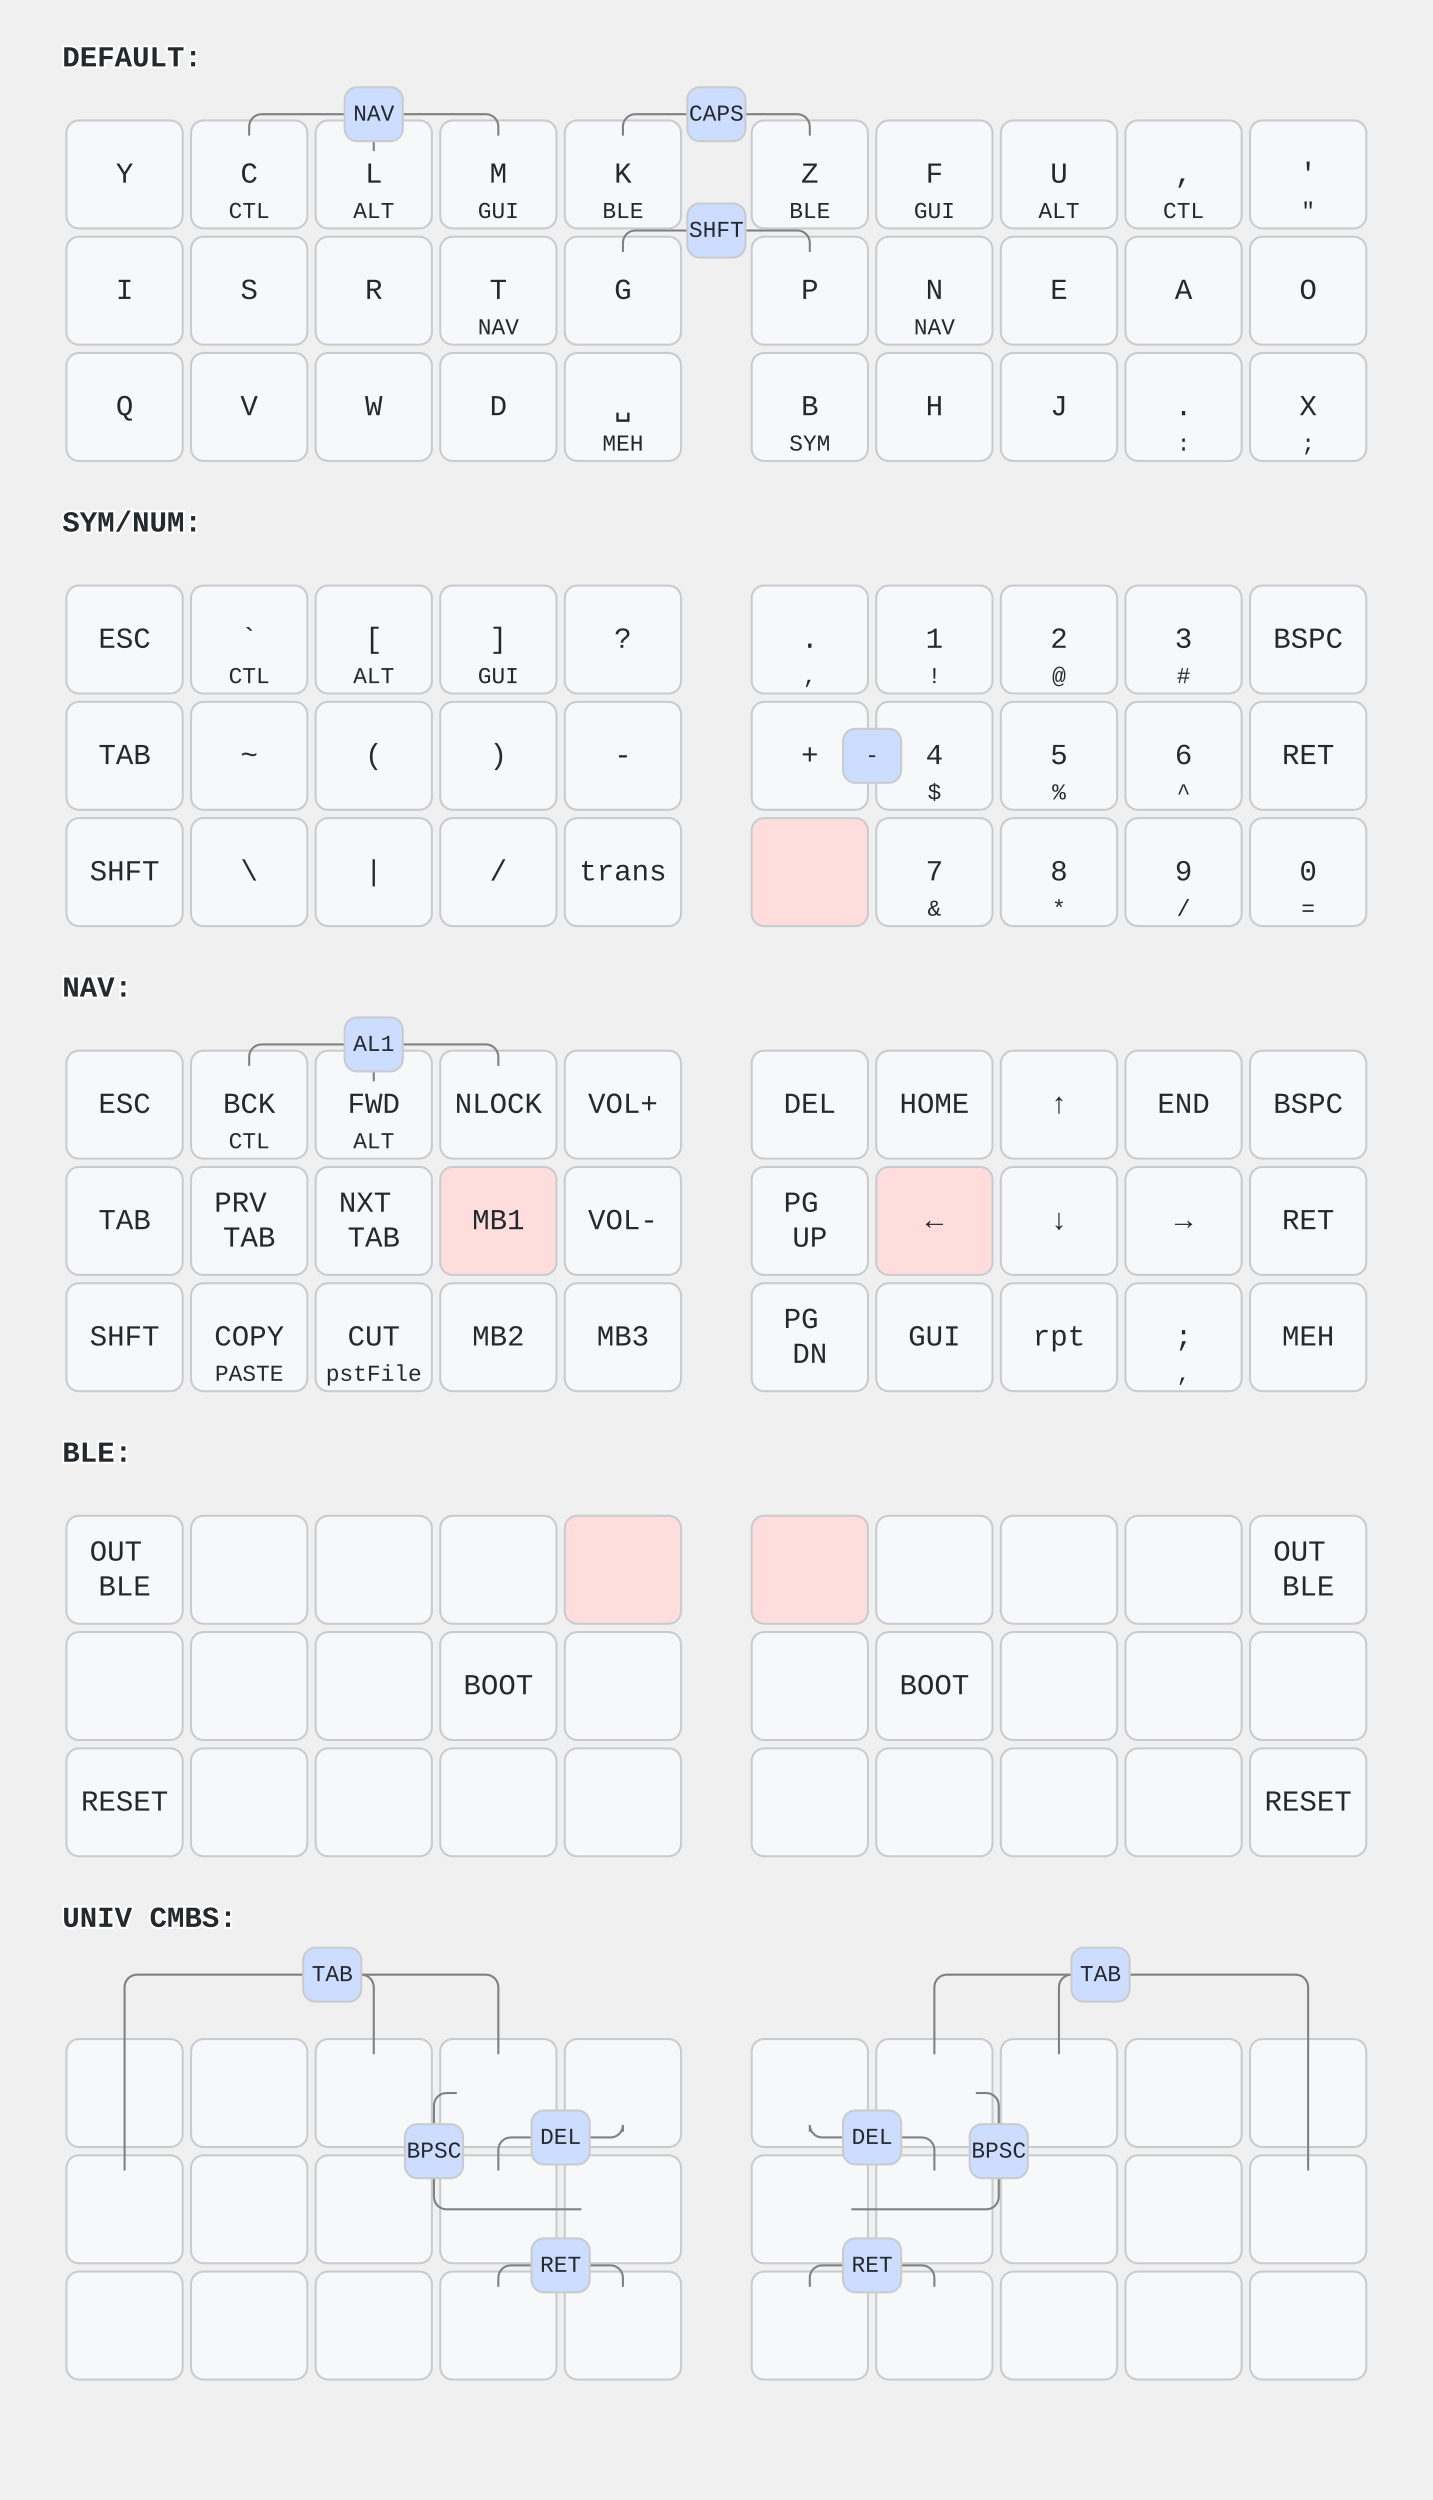
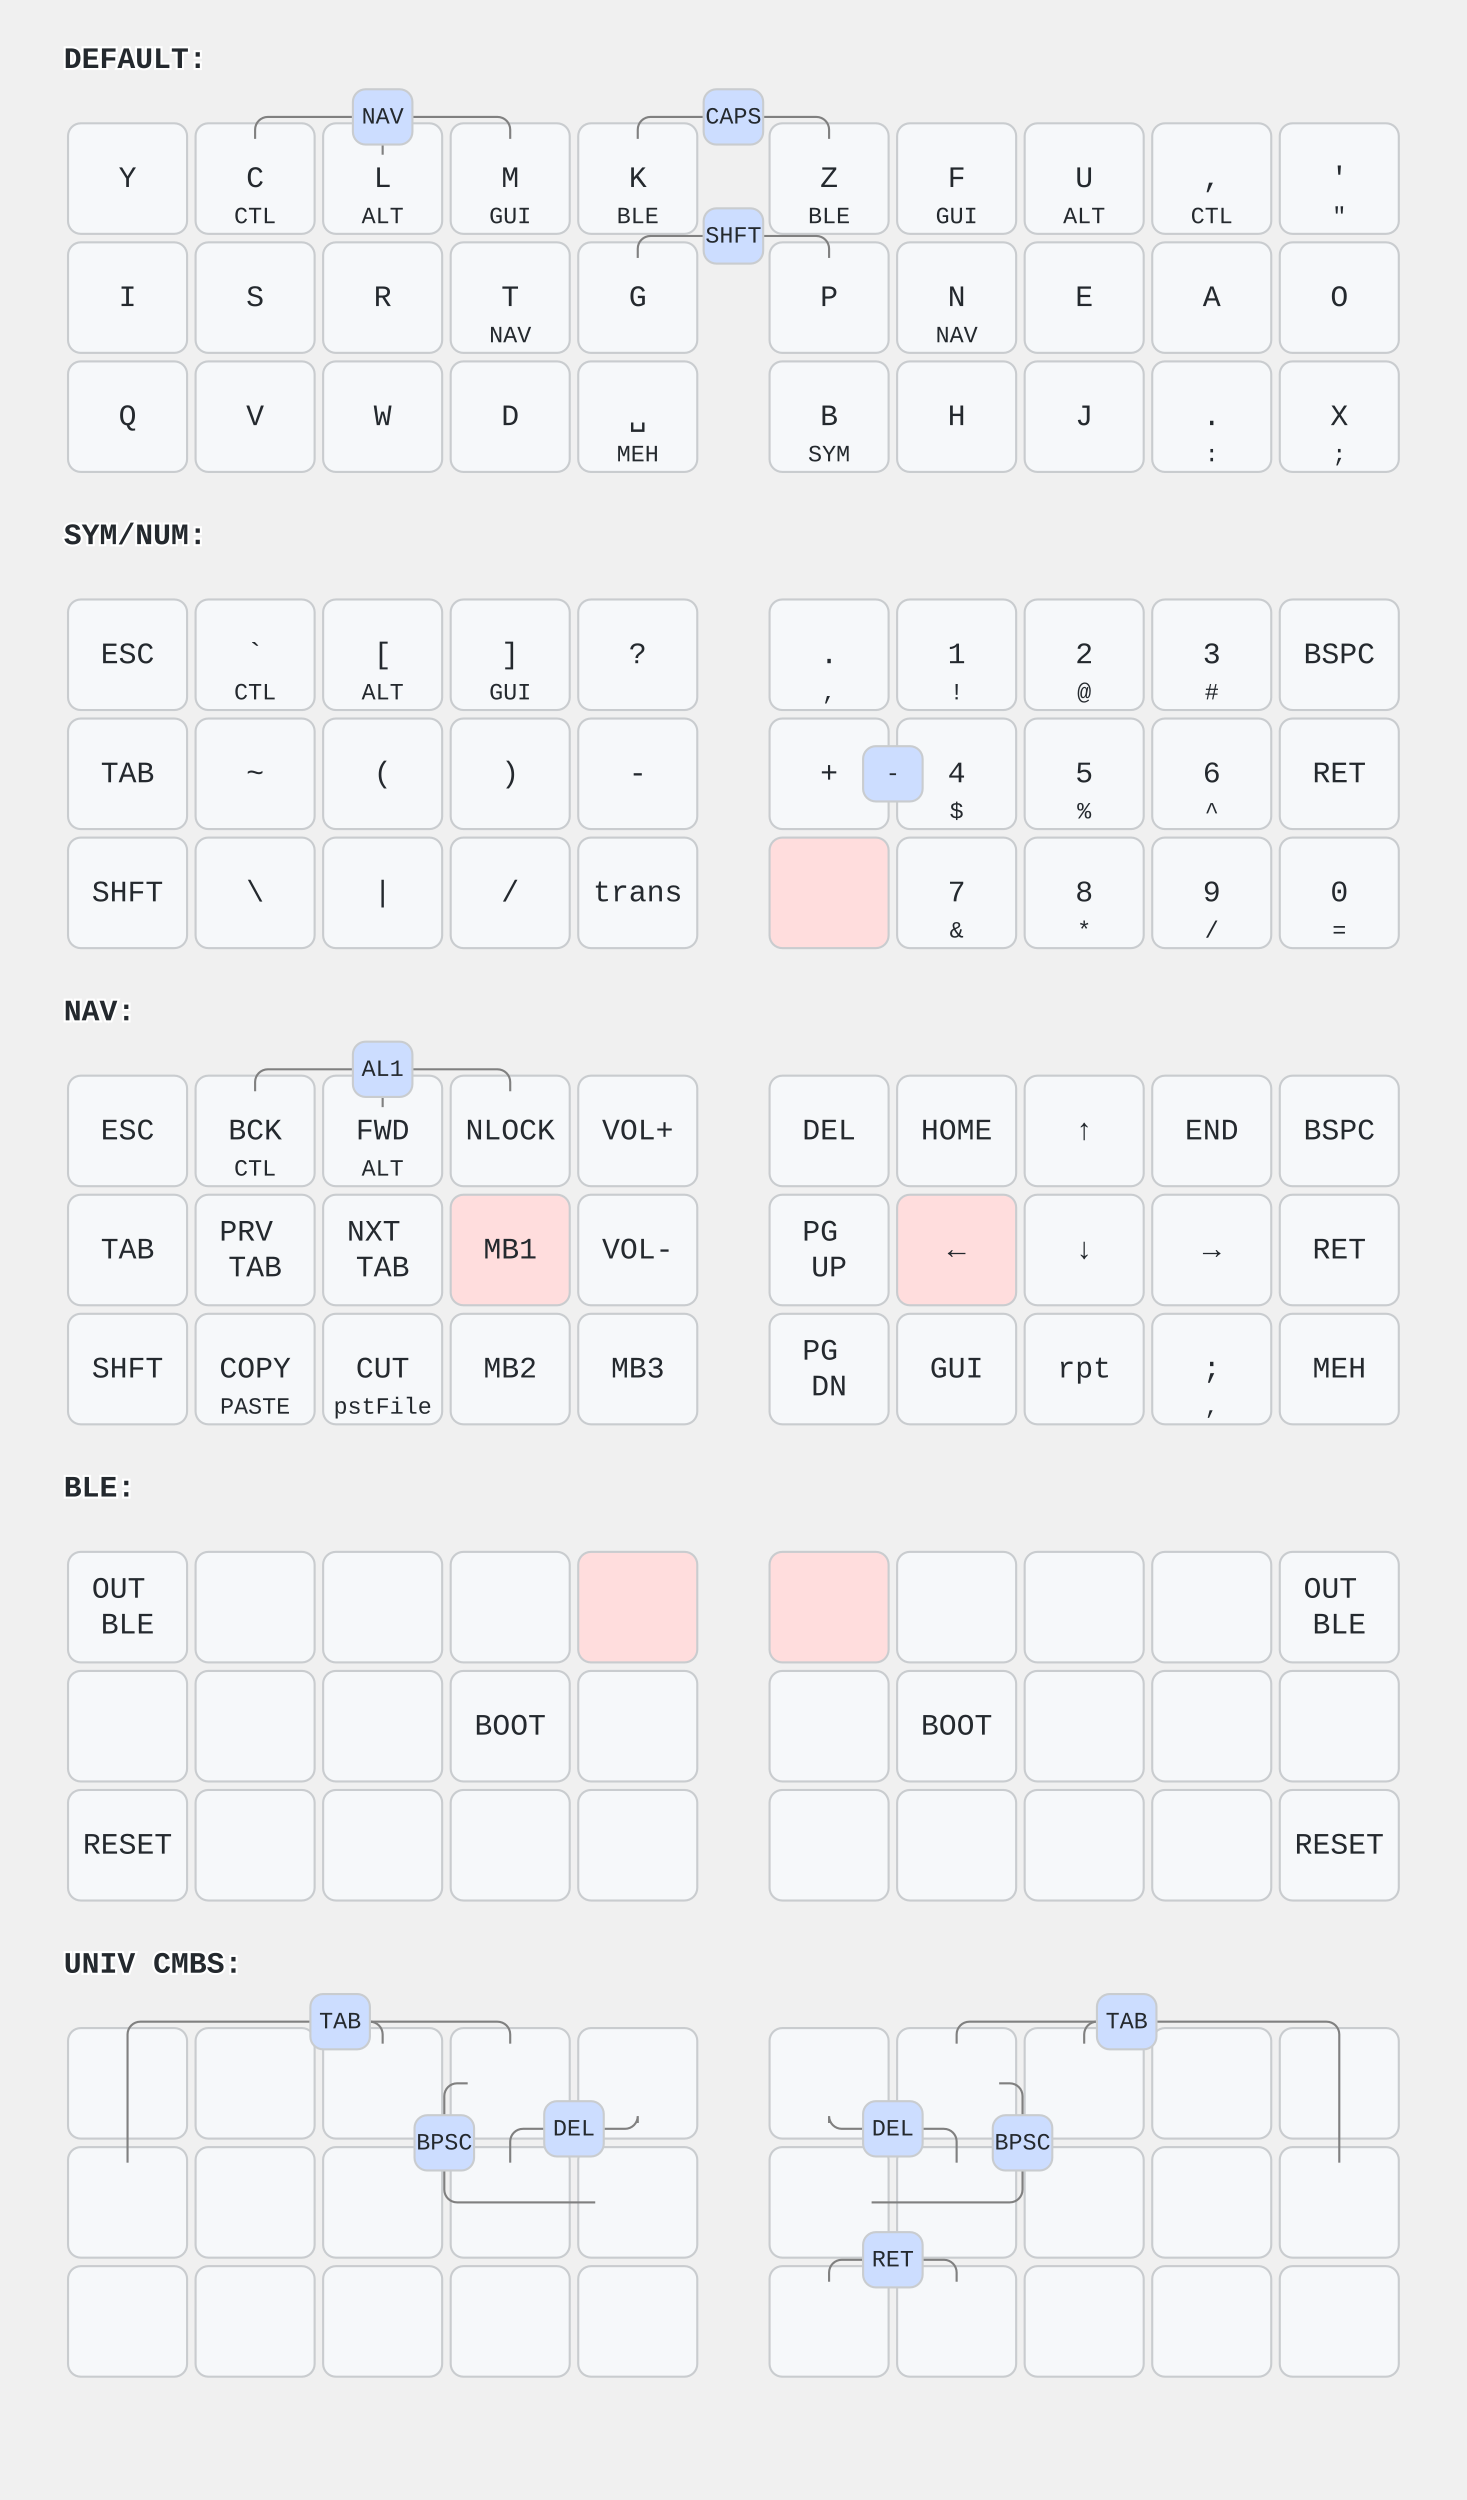
- <svg xmlns="http://www.w3.org/2000/svg" width="690.0" height="1204.0" viewBox="0 0 690.0 1204.0">
+ <svg xmlns="http://www.w3.org/2000/svg" width="690.0" height="1176.0" viewBox="0 0 690.0 1176.0">
  <style>/* font and background color specifications */
svg {
    font-family: SFMono-Regular,Consolas,Liberation Mono,Menlo,monospace;
    font-size: 14px;
    font-kerning: normal;
    text-rendering: optimizeLegibility;
    fill: #24292e;
}

/* default key styling */
rect {
    fill: #f6f8fa;
    stroke: #c9cccf;
    stroke-width: 1;
}

/* color accent for combo boxes */
rect.combo {
    fill: #cdf;
}

/* color accent for held keys */
rect.held, rect.combo.held {
    fill: #fdd;
}

/* color accent for ghost (optional) keys */
rect.ghost, rect.combo.ghost {
    fill: #fff0;
    stroke-width: 0;
}

text {
    text-anchor: middle;
    dominant-baseline: middle;
}

/* styling for layer labels */
text.label {
    font-weight: bold;
    text-anchor: start;
    stroke: white;
    stroke-width: 2;
    paint-order: stroke;
}

/* styling for combo tap, and key hold/shifted label text */
text.combo, text.hold, text.shifted {
    font-size: 11px;
}

text.hold {
    text-anchor: middle;
    dominant-baseline: auto;
}

text.shifted {
    text-anchor: middle;
    dominant-baseline: hanging;
}

/* styling for hold/shifted label text in combo box */
text.combo.hold, text.combo.shifted {
    font-size: 8px;
}

/* styling for combo dendrons */
path {
    stroke-width: 1;
    stroke: gray;
    fill: none;
}
</style>
  <g class="layer-DEFAULT">
    <text x="30.0" y="28.0" class="label">DEFAULT:</text>
    <rect rx="6.0" ry="6.0" x="32.0" y="58.0" width="56.0" height="52.0" class="" />
    <text x="60.0" y="84.0" class="tap">Y</text>
    <rect rx="6.0" ry="6.0" x="92.0" y="58.0" width="56.0" height="52.0" class="" />
    <text x="120.0" y="84.0" class="tap">C</text>
    <text x="120.0" y="105.0" class="hold">CTL</text>
    <rect rx="6.0" ry="6.0" x="152.0" y="58.0" width="56.0" height="52.0" class="" />
    <text x="180.0" y="84.0" class="tap">L</text>
    <text x="180.0" y="105.0" class="hold">ALT</text>
    <rect rx="6.0" ry="6.0" x="212.0" y="58.0" width="56.0" height="52.0" class="" />
    <text x="240.0" y="84.0" class="tap">M</text>
    <text x="240.0" y="105.0" class="hold">GUI</text>
    <rect rx="6.0" ry="6.0" x="272.0" y="58.0" width="56.0" height="52.0" class="" />
    <text x="300.0" y="84.0" class="tap">K</text>
    <text x="300.0" y="105.0" class="hold">BLE</text>
    <rect rx="6.0" ry="6.0" x="362.0" y="58.0" width="56.0" height="52.0" class="" />
    <text x="390.0" y="84.0" class="tap">Z</text>
    <text x="390.0" y="105.0" class="hold">BLE</text>
    <rect rx="6.0" ry="6.0" x="422.0" y="58.0" width="56.0" height="52.0" class="" />
    <text x="450.0" y="84.0" class="tap">F</text>
    <text x="450.0" y="105.0" class="hold">GUI</text>
    <rect rx="6.0" ry="6.0" x="482.0" y="58.0" width="56.0" height="52.0" class="" />
    <text x="510.0" y="84.0" class="tap">U</text>
    <text x="510.0" y="105.0" class="hold">ALT</text>
    <rect rx="6.0" ry="6.0" x="542.0" y="58.0" width="56.0" height="52.0" class="" />
    <text x="570.0" y="84.0" class="tap">,</text>
    <text x="570.0" y="105.0" class="hold">CTL</text>
    <rect rx="6.0" ry="6.0" x="602.0" y="58.0" width="56.0" height="52.0" class="" />
    <text x="630.0" y="84.0" class="tap">'</text>
    <text x="630.0" y="105.0" class="hold">"</text>
    <rect rx="6.0" ry="6.0" x="32.0" y="114.0" width="56.0" height="52.0" class="" />
    <text x="60.0" y="140.0" class="tap">I</text>
    <rect rx="6.0" ry="6.0" x="92.0" y="114.0" width="56.0" height="52.0" class="" />
    <text x="120.0" y="140.0" class="tap">S</text>
    <rect rx="6.0" ry="6.0" x="152.0" y="114.0" width="56.0" height="52.0" class="" />
    <text x="180.0" y="140.0" class="tap">R</text>
    <rect rx="6.0" ry="6.0" x="212.0" y="114.0" width="56.0" height="52.0" class="" />
    <text x="240.0" y="140.0" class="tap">T</text>
    <text x="240.0" y="161.0" class="hold">NAV</text>
    <rect rx="6.0" ry="6.0" x="272.0" y="114.0" width="56.0" height="52.0" class="" />
    <text x="300.0" y="140.0" class="tap">G</text>
    <rect rx="6.0" ry="6.0" x="362.0" y="114.0" width="56.0" height="52.0" class="" />
    <text x="390.0" y="140.0" class="tap">P</text>
    <rect rx="6.0" ry="6.0" x="422.0" y="114.0" width="56.0" height="52.0" class="" />
    <text x="450.0" y="140.0" class="tap">N</text>
    <text x="450.0" y="161.0" class="hold">NAV</text>
    <rect rx="6.0" ry="6.0" x="482.0" y="114.0" width="56.0" height="52.0" class="" />
    <text x="510.0" y="140.0" class="tap">E</text>
    <rect rx="6.0" ry="6.0" x="542.0" y="114.0" width="56.0" height="52.0" class="" />
    <text x="570.0" y="140.0" class="tap">A</text>
    <rect rx="6.0" ry="6.0" x="602.0" y="114.0" width="56.0" height="52.0" class="" />
    <text x="630.0" y="140.0" class="tap">O</text>
    <rect rx="6.0" ry="6.0" x="32.0" y="170.0" width="56.0" height="52.0" class="" />
    <text x="60.0" y="196.0" class="tap">Q</text>
    <rect rx="6.0" ry="6.0" x="92.0" y="170.0" width="56.0" height="52.0" class="" />
    <text x="120.0" y="196.0" class="tap">V</text>
    <rect rx="6.0" ry="6.0" x="152.0" y="170.0" width="56.0" height="52.0" class="" />
    <text x="180.0" y="196.0" class="tap">W</text>
    <rect rx="6.0" ry="6.0" x="212.0" y="170.0" width="56.0" height="52.0" class="" />
    <text x="240.0" y="196.0" class="tap">D</text>
    <rect rx="6.0" ry="6.0" x="272.0" y="170.0" width="56.0" height="52.0" class="" />
    <text x="300.0" y="196.0" class="tap">␣</text>
    <text x="300.0" y="217.0" class="hold">MEH</text>
    <rect rx="6.0" ry="6.0" x="362.0" y="170.0" width="56.0" height="52.0" class="" />
    <text x="390.0" y="196.0" class="tap">B</text>
    <text x="390.0" y="217.0" class="hold">SYM</text>
    <rect rx="6.0" ry="6.0" x="422.0" y="170.0" width="56.0" height="52.0" class="" />
    <text x="450.0" y="196.0" class="tap">H</text>
    <rect rx="6.0" ry="6.0" x="482.0" y="170.0" width="56.0" height="52.0" class="" />
    <text x="510.0" y="196.0" class="tap">J</text>
    <rect rx="6.0" ry="6.0" x="542.0" y="170.0" width="56.0" height="52.0" class="" />
    <text x="570.0" y="196.0" class="tap">.</text>
    <text x="570.0" y="217.0" class="hold">:</text>
    <rect rx="6.0" ry="6.0" x="602.0" y="170.0" width="56.0" height="52.0" class="" />
    <text x="630.0" y="196.0" class="tap">X</text>
    <text x="630.0" y="217.0" class="hold">;</text>
    <path d="M180.0,55.0 h-54.0 a6.0,6.0 0 0 0 -6.0,6.0 v4.333" />
    <path d="M180.0,55.0 h-6.0 a6.0,6.0 0 0 0 6.0,6.0 v11.8" />
    <path d="M180.0,55.0 h54.0 a6.0,6.0 0 0 1 6.0,6.0 v4.333" />
    <rect rx="6.0" ry="6.0" x="166.0" y="42.0" width="28.0" height="26.0" class="combo" />
    <text x="180.0" y="55.0" class="combo">NAV</text>
    <path d="M345.0,55.0 h-39.0 a6.0,6.0 0 0 0 -6.0,6.0 v4.333" />
    <path d="M345.0,55.0 h39.0 a6.0,6.0 0 0 1 6.0,6.0 v4.333" />
    <rect rx="6.0" ry="6.0" x="331.0" y="42.0" width="28.0" height="26.0" class="combo" />
    <text x="345.0" y="55.0" class="combo">CAPS</text>
    <path d="M345.0,111.0 h-39.0 a6.0,6.0 0 0 0 -6.0,6.0 v4.333" />
    <path d="M345.0,111.0 h39.0 a6.0,6.0 0 0 1 6.0,6.0 v4.333" />
    <rect rx="6.0" ry="6.0" x="331.0" y="98.0" width="28.0" height="26.0" class="combo" />
    <text x="345.0" y="111.0" class="combo">SHFT</text>
  </g>
  <g class="layer-SYM/NUM">
    <text x="30.0" y="252.0" class="label">SYM/NUM:</text>
    <rect rx="6.0" ry="6.0" x="32.0" y="282.0" width="56.0" height="52.0" class="" />
    <text x="60.0" y="308.0" class="tap">ESC</text>
    <rect rx="6.0" ry="6.0" x="92.0" y="282.0" width="56.0" height="52.0" class="" />
    <text x="120.0" y="308.0" class="tap">`</text>
    <text x="120.0" y="329.0" class="hold">CTL</text>
    <rect rx="6.0" ry="6.0" x="152.0" y="282.0" width="56.0" height="52.0" class="" />
    <text x="180.0" y="308.0" class="tap">[</text>
    <text x="180.0" y="329.0" class="hold">ALT</text>
    <rect rx="6.0" ry="6.0" x="212.0" y="282.0" width="56.0" height="52.0" class="" />
    <text x="240.0" y="308.0" class="tap">]</text>
    <text x="240.0" y="329.0" class="hold">GUI</text>
    <rect rx="6.0" ry="6.0" x="272.0" y="282.0" width="56.0" height="52.0" class="" />
    <text x="300.0" y="308.0" class="tap">?</text>
    <rect rx="6.0" ry="6.0" x="362.0" y="282.0" width="56.0" height="52.0" class="" />
    <text x="390.0" y="308.0" class="tap">.</text>
    <text x="390.0" y="329.0" class="hold">,</text>
    <rect rx="6.0" ry="6.0" x="422.0" y="282.0" width="56.0" height="52.0" class="" />
    <text x="450.0" y="308.0" class="tap">1</text>
    <text x="450.0" y="329.0" class="hold">!</text>
    <rect rx="6.0" ry="6.0" x="482.0" y="282.0" width="56.0" height="52.0" class="" />
    <text x="510.0" y="308.0" class="tap">2</text>
    <text x="510.0" y="329.0" class="hold">@</text>
    <rect rx="6.0" ry="6.0" x="542.0" y="282.0" width="56.0" height="52.0" class="" />
    <text x="570.0" y="308.0" class="tap">3</text>
    <text x="570.0" y="329.0" class="hold">#</text>
    <rect rx="6.0" ry="6.0" x="602.0" y="282.0" width="56.0" height="52.0" class="" />
    <text x="630.0" y="308.0" class="tap">BSPC</text>
    <rect rx="6.0" ry="6.0" x="32.0" y="338.0" width="56.0" height="52.0" class="" />
    <text x="60.0" y="364.0" class="tap">TAB</text>
    <rect rx="6.0" ry="6.0" x="92.0" y="338.0" width="56.0" height="52.0" class="" />
    <text x="120.0" y="364.0" class="tap">~</text>
    <rect rx="6.0" ry="6.0" x="152.0" y="338.0" width="56.0" height="52.0" class="" />
    <text x="180.0" y="364.0" class="tap">(</text>
    <rect rx="6.0" ry="6.0" x="212.0" y="338.0" width="56.0" height="52.0" class="" />
    <text x="240.0" y="364.0" class="tap">)</text>
    <rect rx="6.0" ry="6.0" x="272.0" y="338.0" width="56.0" height="52.0" class="" />
    <text x="300.0" y="364.0" class="tap">-</text>
    <rect rx="6.0" ry="6.0" x="362.0" y="338.0" width="56.0" height="52.0" class="" />
    <text x="390.0" y="364.0" class="tap">+</text>
    <rect rx="6.0" ry="6.0" x="422.0" y="338.0" width="56.0" height="52.0" class="" />
    <text x="450.0" y="364.0" class="tap">4</text>
    <text x="450.0" y="385.0" class="hold">$</text>
    <rect rx="6.0" ry="6.0" x="482.0" y="338.0" width="56.0" height="52.0" class="" />
    <text x="510.0" y="364.0" class="tap">5</text>
    <text x="510.0" y="385.0" class="hold">%</text>
    <rect rx="6.0" ry="6.0" x="542.0" y="338.0" width="56.0" height="52.0" class="" />
    <text x="570.0" y="364.0" class="tap">6</text>
    <text x="570.0" y="385.0" class="hold">^</text>
    <rect rx="6.0" ry="6.0" x="602.0" y="338.0" width="56.0" height="52.0" class="" />
    <text x="630.0" y="364.0" class="tap">RET</text>
    <rect rx="6.0" ry="6.0" x="32.0" y="394.0" width="56.0" height="52.0" class="" />
    <text x="60.0" y="420.0" class="tap">SHFT</text>
    <rect rx="6.0" ry="6.0" x="92.0" y="394.0" width="56.0" height="52.0" class="" />
    <text x="120.0" y="420.0" class="tap">\</text>
    <rect rx="6.0" ry="6.0" x="152.0" y="394.0" width="56.0" height="52.0" class="" />
    <text x="180.0" y="420.0" class="tap">|</text>
    <rect rx="6.0" ry="6.0" x="212.0" y="394.0" width="56.0" height="52.0" class="" />
    <text x="240.0" y="420.0" class="tap">/</text>
    <rect rx="6.0" ry="6.0" x="272.0" y="394.0" width="56.0" height="52.0" class="" />
    <text x="300.0" y="420.0" class="tap">trans</text>
    <rect rx="6.0" ry="6.0" x="362.0" y="394.0" width="56.0" height="52.0" class="held" />
    <rect rx="6.0" ry="6.0" x="422.0" y="394.0" width="56.0" height="52.0" class="" />
    <text x="450.0" y="420.0" class="tap">7</text>
    <text x="450.0" y="441.0" class="hold">&amp;</text>
    <rect rx="6.0" ry="6.0" x="482.0" y="394.0" width="56.0" height="52.0" class="" />
    <text x="510.0" y="420.0" class="tap">8</text>
    <text x="510.0" y="441.0" class="hold">*</text>
    <rect rx="6.0" ry="6.0" x="542.0" y="394.0" width="56.0" height="52.0" class="" />
    <text x="570.0" y="420.0" class="tap">9</text>
    <text x="570.0" y="441.0" class="hold">/</text>
    <rect rx="6.0" ry="6.0" x="602.0" y="394.0" width="56.0" height="52.0" class="" />
    <text x="630.0" y="420.0" class="tap">0</text>
    <text x="630.0" y="441.0" class="hold">=</text>
    <rect rx="6.0" ry="6.0" x="406.0" y="351.0" width="28.0" height="26.0" class="combo" />
    <text x="420.0" y="364.0" class="combo">-</text>
  </g>
  <g class="layer-NAV">
    <text x="30.0" y="476.0" class="label">NAV:</text>
    <rect rx="6.0" ry="6.0" x="32.0" y="506.0" width="56.0" height="52.0" class="" />
    <text x="60.0" y="532.0" class="tap">ESC</text>
    <rect rx="6.0" ry="6.0" x="92.0" y="506.0" width="56.0" height="52.0" class="" />
    <text x="120.0" y="532.0" class="tap">BCK</text>
    <text x="120.0" y="553.0" class="hold">CTL</text>
    <rect rx="6.0" ry="6.0" x="152.0" y="506.0" width="56.0" height="52.0" class="" />
    <text x="180.0" y="532.0" class="tap">FWD</text>
    <text x="180.0" y="553.0" class="hold">ALT</text>
    <rect rx="6.0" ry="6.0" x="212.0" y="506.0" width="56.0" height="52.0" class="" />
    <text x="240.0" y="532.0" class="tap">NLOCK</text>
    <rect rx="6.0" ry="6.0" x="272.0" y="506.0" width="56.0" height="52.0" class="" />
    <text x="300.0" y="532.0" class="tap">VOL+</text>
    <rect rx="6.0" ry="6.0" x="362.0" y="506.0" width="56.0" height="52.0" class="" />
    <text x="390.0" y="532.0" class="tap">DEL</text>
    <rect rx="6.0" ry="6.0" x="422.0" y="506.0" width="56.0" height="52.0" class="" />
    <text x="450.0" y="532.0" class="tap">HOME</text>
    <rect rx="6.0" ry="6.0" x="482.0" y="506.0" width="56.0" height="52.0" class="" />
    <text x="510.0" y="532.0" class="tap">↑</text>
    <rect rx="6.0" ry="6.0" x="542.0" y="506.0" width="56.0" height="52.0" class="" />
    <text x="570.0" y="532.0" class="tap">END</text>
    <rect rx="6.0" ry="6.0" x="602.0" y="506.0" width="56.0" height="52.0" class="" />
    <text x="630.0" y="532.0" class="tap">BSPC</text>
    <rect rx="6.0" ry="6.0" x="32.0" y="562.0" width="56.0" height="52.0" class="" />
    <text x="60.0" y="588.0" class="tap">TAB</text>
    <rect rx="6.0" ry="6.0" x="92.0" y="562.0" width="56.0" height="52.0" class="" />
    <text x="120.0" y="588.0" class="tap">
      <tspan x="120.0" dy="-0.6em">PRV</tspan>
      <tspan x="120.0" dy="1.2em">TAB</tspan>
    </text>
    <rect rx="6.0" ry="6.0" x="152.0" y="562.0" width="56.0" height="52.0" class="" />
    <text x="180.0" y="588.0" class="tap">
      <tspan x="180.0" dy="-0.6em">NXT</tspan>
      <tspan x="180.0" dy="1.2em">TAB</tspan>
    </text>
    <rect rx="6.0" ry="6.0" x="212.0" y="562.0" width="56.0" height="52.0" class="held" />
    <text x="240.0" y="588.0" class="held tap">MB1</text>
    <rect rx="6.0" ry="6.0" x="272.0" y="562.0" width="56.0" height="52.0" class="" />
    <text x="300.0" y="588.0" class="tap">VOL-</text>
    <rect rx="6.0" ry="6.0" x="362.0" y="562.0" width="56.0" height="52.0" class="" />
    <text x="390.0" y="588.0" class="tap">
      <tspan x="390.0" dy="-0.6em">PG</tspan>
      <tspan x="390.0" dy="1.2em">UP</tspan>
    </text>
    <rect rx="6.0" ry="6.0" x="422.0" y="562.0" width="56.0" height="52.0" class="held" />
    <text x="450.0" y="588.0" class="held tap">←</text>
    <rect rx="6.0" ry="6.0" x="482.0" y="562.0" width="56.0" height="52.0" class="" />
    <text x="510.0" y="588.0" class="tap">↓</text>
    <rect rx="6.0" ry="6.0" x="542.0" y="562.0" width="56.0" height="52.0" class="" />
    <text x="570.0" y="588.0" class="tap">→</text>
    <rect rx="6.0" ry="6.0" x="602.0" y="562.0" width="56.0" height="52.0" class="" />
    <text x="630.0" y="588.0" class="tap">RET</text>
    <rect rx="6.0" ry="6.0" x="32.0" y="618.0" width="56.0" height="52.0" class="" />
    <text x="60.0" y="644.0" class="tap">SHFT</text>
    <rect rx="6.0" ry="6.0" x="92.0" y="618.0" width="56.0" height="52.0" class="" />
    <text x="120.0" y="644.0" class="tap">COPY</text>
    <text x="120.0" y="665.0" class="hold">PASTE</text>
    <rect rx="6.0" ry="6.0" x="152.0" y="618.0" width="56.0" height="52.0" class="" />
    <text x="180.0" y="644.0" class="tap">CUT</text>
    <text x="180.0" y="665.0" class="hold">pstFile</text>
    <rect rx="6.0" ry="6.0" x="212.0" y="618.0" width="56.0" height="52.0" class="" />
    <text x="240.0" y="644.0" class="tap">MB2</text>
    <rect rx="6.0" ry="6.0" x="272.0" y="618.0" width="56.0" height="52.0" class="" />
    <text x="300.0" y="644.0" class="tap">MB3</text>
    <rect rx="6.0" ry="6.0" x="362.0" y="618.0" width="56.0" height="52.0" class="" />
    <text x="390.0" y="644.0" class="tap">
      <tspan x="390.0" dy="-0.6em">PG</tspan>
      <tspan x="390.0" dy="1.2em">DN</tspan>
    </text>
    <rect rx="6.0" ry="6.0" x="422.0" y="618.0" width="56.0" height="52.0" class="" />
    <text x="450.0" y="644.0" class="tap">GUI</text>
    <rect rx="6.0" ry="6.0" x="482.0" y="618.0" width="56.0" height="52.0" class="" />
    <text x="510.0" y="644.0" class="tap">rpt</text>
    <rect rx="6.0" ry="6.0" x="542.0" y="618.0" width="56.0" height="52.0" class="" />
    <text x="570.0" y="644.0" class="tap">;</text>
    <text x="570.0" y="665.0" class="hold">,</text>
    <rect rx="6.0" ry="6.0" x="602.0" y="618.0" width="56.0" height="52.0" class="" />
    <text x="630.0" y="644.0" class="tap">MEH</text>
    <path d="M180.0,503.0 h-54.0 a6.0,6.0 0 0 0 -6.0,6.0 v4.333" />
    <path d="M180.0,503.0 h-6.0 a6.0,6.0 0 0 0 6.0,6.0 v11.8" />
    <path d="M180.0,503.0 h54.0 a6.0,6.0 0 0 1 6.0,6.0 v4.333" />
    <rect rx="6.0" ry="6.0" x="166.0" y="490.0" width="28.0" height="26.0" class="combo" />
    <text x="180.0" y="503.0" class="combo">AL1</text>
  </g>
  <g class="layer-BLE">
    <text x="30.0" y="700.0" class="label">BLE:</text>
    <rect rx="6.0" ry="6.0" x="32.0" y="730.0" width="56.0" height="52.0" class="" />
    <text x="60.0" y="756.0" class="tap">
      <tspan x="60.0" dy="-0.6em">OUT</tspan>
      <tspan x="60.0" dy="1.2em">BLE</tspan>
    </text>
    <rect rx="6.0" ry="6.0" x="92.0" y="730.0" width="56.0" height="52.0" class="" />
    <rect rx="6.0" ry="6.0" x="152.0" y="730.0" width="56.0" height="52.0" class="" />
    <rect rx="6.0" ry="6.0" x="212.0" y="730.0" width="56.0" height="52.0" class="" />
    <rect rx="6.0" ry="6.0" x="272.0" y="730.0" width="56.0" height="52.0" class="held" />
    <rect rx="6.0" ry="6.0" x="362.0" y="730.0" width="56.0" height="52.0" class="held" />
    <rect rx="6.0" ry="6.0" x="422.0" y="730.0" width="56.0" height="52.0" class="" />
    <rect rx="6.0" ry="6.0" x="482.0" y="730.0" width="56.0" height="52.0" class="" />
    <rect rx="6.0" ry="6.0" x="542.0" y="730.0" width="56.0" height="52.0" class="" />
    <rect rx="6.0" ry="6.0" x="602.0" y="730.0" width="56.0" height="52.0" class="" />
    <text x="630.0" y="756.0" class="tap">
      <tspan x="630.0" dy="-0.6em">OUT</tspan>
      <tspan x="630.0" dy="1.2em">BLE</tspan>
    </text>
    <rect rx="6.0" ry="6.0" x="32.0" y="786.0" width="56.0" height="52.0" class="" />
    <rect rx="6.0" ry="6.0" x="92.0" y="786.0" width="56.0" height="52.0" class="" />
    <rect rx="6.0" ry="6.0" x="152.0" y="786.0" width="56.0" height="52.0" class="" />
    <rect rx="6.0" ry="6.0" x="212.0" y="786.0" width="56.0" height="52.0" class="" />
    <text x="240.0" y="812.0" class="tap">BOOT</text>
    <rect rx="6.0" ry="6.0" x="272.0" y="786.0" width="56.0" height="52.0" class="" />
    <rect rx="6.0" ry="6.0" x="362.0" y="786.0" width="56.0" height="52.0" class="" />
    <rect rx="6.0" ry="6.0" x="422.0" y="786.0" width="56.0" height="52.0" class="" />
    <text x="450.0" y="812.0" class="tap">BOOT</text>
    <rect rx="6.0" ry="6.0" x="482.0" y="786.0" width="56.0" height="52.0" class="" />
    <rect rx="6.0" ry="6.0" x="542.0" y="786.0" width="56.0" height="52.0" class="" />
    <rect rx="6.0" ry="6.0" x="602.0" y="786.0" width="56.0" height="52.0" class="" />
    <rect rx="6.0" ry="6.0" x="32.0" y="842.0" width="56.0" height="52.0" class="" />
    <text x="60.0" y="868.0" class="tap">RESET</text>
    <rect rx="6.0" ry="6.0" x="92.0" y="842.0" width="56.0" height="52.0" class="" />
    <rect rx="6.0" ry="6.0" x="152.0" y="842.0" width="56.0" height="52.0" class="" />
    <rect rx="6.0" ry="6.0" x="212.0" y="842.0" width="56.0" height="52.0" class="" />
    <rect rx="6.0" ry="6.0" x="272.0" y="842.0" width="56.0" height="52.0" class="" />
    <rect rx="6.0" ry="6.0" x="362.0" y="842.0" width="56.0" height="52.0" class="" />
    <rect rx="6.0" ry="6.0" x="422.0" y="842.0" width="56.0" height="52.0" class="" />
    <rect rx="6.0" ry="6.0" x="482.0" y="842.0" width="56.0" height="52.0" class="" />
    <rect rx="6.0" ry="6.0" x="542.0" y="842.0" width="56.0" height="52.0" class="" />
    <rect rx="6.0" ry="6.0" x="602.0" y="842.0" width="56.0" height="52.0" class="" />
    <text x="630.0" y="868.0" class="tap">RESET</text>
  </g>
  <g class="layer-UNIV CMBS">
    <text x="30.0" y="924.0" class="label">UNIV CMBS:</text>
-     <rect rx="6.0" ry="6.0" x="32.0" y="982.0" width="56.0" height="52.0" class="" />
-     <rect rx="6.0" ry="6.0" x="92.0" y="982.0" width="56.0" height="52.0" class="" />
-     <rect rx="6.0" ry="6.0" x="152.0" y="982.0" width="56.0" height="52.0" class="" />
-     <rect rx="6.0" ry="6.0" x="212.0" y="982.0" width="56.0" height="52.0" class="" />
-     <rect rx="6.0" ry="6.0" x="272.0" y="982.0" width="56.0" height="52.0" class="" />
-     <rect rx="6.0" ry="6.0" x="362.0" y="982.0" width="56.0" height="52.0" class="" />
-     <rect rx="6.0" ry="6.0" x="422.0" y="982.0" width="56.0" height="52.0" class="" />
-     <rect rx="6.0" ry="6.0" x="482.0" y="982.0" width="56.0" height="52.0" class="" />
-     <rect rx="6.0" ry="6.0" x="542.0" y="982.0" width="56.0" height="52.0" class="" />
-     <rect rx="6.0" ry="6.0" x="602.0" y="982.0" width="56.0" height="52.0" class="" />
-     <rect rx="6.0" ry="6.0" x="32.0" y="1038.0" width="56.0" height="52.0" class="" />
-     <rect rx="6.0" ry="6.0" x="92.0" y="1038.0" width="56.0" height="52.0" class="" />
-     <rect rx="6.0" ry="6.0" x="152.0" y="1038.0" width="56.0" height="52.0" class="" />
-     <rect rx="6.0" ry="6.0" x="212.0" y="1038.0" width="56.0" height="52.0" class="" />
-     <rect rx="6.0" ry="6.0" x="272.0" y="1038.0" width="56.0" height="52.0" class="" />
-     <rect rx="6.0" ry="6.0" x="362.0" y="1038.0" width="56.0" height="52.0" class="" />
-     <rect rx="6.0" ry="6.0" x="422.0" y="1038.0" width="56.0" height="52.0" class="" />
-     <rect rx="6.0" ry="6.0" x="482.0" y="1038.0" width="56.0" height="52.0" class="" />
-     <rect rx="6.0" ry="6.0" x="542.0" y="1038.0" width="56.0" height="52.0" class="" />
-     <rect rx="6.0" ry="6.0" x="602.0" y="1038.0" width="56.0" height="52.0" class="" />
-     <rect rx="6.0" ry="6.0" x="32.0" y="1094.0" width="56.0" height="52.0" class="" />
-     <rect rx="6.0" ry="6.0" x="92.0" y="1094.0" width="56.0" height="52.0" class="" />
-     <rect rx="6.0" ry="6.0" x="152.0" y="1094.0" width="56.0" height="52.0" class="" />
-     <rect rx="6.0" ry="6.0" x="212.0" y="1094.0" width="56.0" height="52.0" class="" />
-     <rect rx="6.0" ry="6.0" x="272.0" y="1094.0" width="56.0" height="52.0" class="" />
-     <rect rx="6.0" ry="6.0" x="362.0" y="1094.0" width="56.0" height="52.0" class="" />
-     <rect rx="6.0" ry="6.0" x="422.0" y="1094.0" width="56.0" height="52.0" class="" />
-     <rect rx="6.0" ry="6.0" x="482.0" y="1094.0" width="56.0" height="52.0" class="" />
-     <rect rx="6.0" ry="6.0" x="542.0" y="1094.0" width="56.0" height="52.0" class="" />
-     <rect rx="6.0" ry="6.0" x="602.0" y="1094.0" width="56.0" height="52.0" class="" />
-     <path d="M481.0,1036.0 v-22.0 a6.0,6.0 0 0 0 -6.0,-6.0 h-5.0" />
-     <path d="M481.0,1036.0 v22.0 a6.0,6.0 0 0 1 -6.0,6.0 h-65.0" />
-     <rect rx="6.0" ry="6.0" x="467.0" y="1023.0" width="28.0" height="26.0" class="combo" />
-     <text x="481.0" y="1036.0" class="combo">BPSC</text>
-     <path d="M420.0,1029.4 h-24.0 a6.0,6.0 0 0 1 -6.0,-6.0 v3.267" />
-     <path d="M420.0,1029.4 h24.0 a6.0,6.0 0 0 1 6.0,6.0 v9.933" />
-     <rect rx="6.0" ry="6.0" x="406.0" y="1016.4" width="28.0" height="26.0" class="combo" />
-     <text x="420.0" y="1029.4" class="combo">DEL</text>
-     <path d="M209.0,1036.0 v-22.0 a6.0,6.0 0 0 1 6.0,-6.0 h5.0" />
-     <path d="M209.0,1036.0 v22.0 a6.0,6.0 0 0 0 6.0,6.0 h65.0" />
-     <rect rx="6.0" ry="6.0" x="195.0" y="1023.0" width="28.0" height="26.0" class="combo" />
-     <text x="209.0" y="1036.0" class="combo">BPSC</text>
-     <path d="M270.0,1029.4 h24.0 a6.0,6.0 0 0 0 6.0,-6.0 v3.267" />
-     <path d="M270.0,1029.4 h-24.0 a6.0,6.0 0 0 0 -6.0,6.0 v9.933" />
-     <rect rx="6.0" ry="6.0" x="256.0" y="1016.4" width="28.0" height="26.0" class="combo" />
-     <text x="270.0" y="1029.4" class="combo">DEL</text>
-     <path d="M270.0,1091.0 h-24.0 a6.0,6.0 0 0 0 -6.0,6.0 v4.333" />
-     <path d="M270.0,1091.0 h24.0 a6.0,6.0 0 0 1 6.0,6.0 v4.333" />
-     <rect rx="6.0" ry="6.0" x="256.0" y="1078.0" width="28.0" height="26.0" class="combo" />
-     <text x="270.0" y="1091.0" class="combo">RET</text>
-     <path d="M420.0,1091.0 h-24.0 a6.0,6.0 0 0 0 -6.0,6.0 v4.333" />
-     <path d="M420.0,1091.0 h24.0 a6.0,6.0 0 0 1 6.0,6.0 v4.333" />
-     <rect rx="6.0" ry="6.0" x="406.0" y="1078.0" width="28.0" height="26.0" class="combo" />
-     <text x="420.0" y="1091.0" class="combo">RET</text>
-     <path d="M160.0,951.0 h14.0 a6.0,6.0 0 0 1 6.0,6.0 v32.333" />
-     <path d="M160.0,951.0 h74.0 a6.0,6.0 0 0 1 6.0,6.0 v32.333" />
-     <path d="M160.0,951.0 h-94.0 a6.0,6.0 0 0 0 -6.0,6.0 v88.333" />
+     <rect rx="6.0" ry="6.0" x="32.0" y="954.0" width="56.0" height="52.0" class="" />
+     <rect rx="6.0" ry="6.0" x="92.0" y="954.0" width="56.0" height="52.0" class="" />
+     <rect rx="6.0" ry="6.0" x="152.0" y="954.0" width="56.0" height="52.0" class="" />
+     <rect rx="6.0" ry="6.0" x="212.0" y="954.0" width="56.0" height="52.0" class="" />
+     <rect rx="6.0" ry="6.0" x="272.0" y="954.0" width="56.0" height="52.0" class="" />
+     <rect rx="6.0" ry="6.0" x="362.0" y="954.0" width="56.0" height="52.0" class="" />
+     <rect rx="6.0" ry="6.0" x="422.0" y="954.0" width="56.0" height="52.0" class="" />
+     <rect rx="6.0" ry="6.0" x="482.0" y="954.0" width="56.0" height="52.0" class="" />
+     <rect rx="6.0" ry="6.0" x="542.0" y="954.0" width="56.0" height="52.0" class="" />
+     <rect rx="6.0" ry="6.0" x="602.0" y="954.0" width="56.0" height="52.0" class="" />
+     <rect rx="6.0" ry="6.0" x="32.0" y="1010.0" width="56.0" height="52.0" class="" />
+     <rect rx="6.0" ry="6.0" x="92.0" y="1010.0" width="56.0" height="52.0" class="" />
+     <rect rx="6.0" ry="6.0" x="152.0" y="1010.0" width="56.0" height="52.0" class="" />
+     <rect rx="6.0" ry="6.0" x="212.0" y="1010.0" width="56.0" height="52.0" class="" />
+     <rect rx="6.0" ry="6.0" x="272.0" y="1010.0" width="56.0" height="52.0" class="" />
+     <rect rx="6.0" ry="6.0" x="362.0" y="1010.0" width="56.0" height="52.0" class="" />
+     <rect rx="6.0" ry="6.0" x="422.0" y="1010.0" width="56.0" height="52.0" class="" />
+     <rect rx="6.0" ry="6.0" x="482.0" y="1010.0" width="56.0" height="52.0" class="" />
+     <rect rx="6.0" ry="6.0" x="542.0" y="1010.0" width="56.0" height="52.0" class="" />
+     <rect rx="6.0" ry="6.0" x="602.0" y="1010.0" width="56.0" height="52.0" class="" />
+     <rect rx="6.0" ry="6.0" x="32.0" y="1066.0" width="56.0" height="52.0" class="" />
+     <rect rx="6.0" ry="6.0" x="92.0" y="1066.0" width="56.0" height="52.0" class="" />
+     <rect rx="6.0" ry="6.0" x="152.0" y="1066.0" width="56.0" height="52.0" class="" />
+     <rect rx="6.0" ry="6.0" x="212.0" y="1066.0" width="56.0" height="52.0" class="" />
+     <rect rx="6.0" ry="6.0" x="272.0" y="1066.0" width="56.0" height="52.0" class="" />
+     <rect rx="6.0" ry="6.0" x="362.0" y="1066.0" width="56.0" height="52.0" class="" />
+     <rect rx="6.0" ry="6.0" x="422.0" y="1066.0" width="56.0" height="52.0" class="" />
+     <rect rx="6.0" ry="6.0" x="482.0" y="1066.0" width="56.0" height="52.0" class="" />
+     <rect rx="6.0" ry="6.0" x="542.0" y="1066.0" width="56.0" height="52.0" class="" />
+     <rect rx="6.0" ry="6.0" x="602.0" y="1066.0" width="56.0" height="52.0" class="" />
+     <path d="M481.0,1008.0 v-22.0 a6.0,6.0 0 0 0 -6.0,-6.0 h-5.0" />
+     <path d="M481.0,1008.0 v22.0 a6.0,6.0 0 0 1 -6.0,6.0 h-65.0" />
+     <rect rx="6.0" ry="6.0" x="467.0" y="995.0" width="28.0" height="26.0" class="combo" />
+     <text x="481.0" y="1008.0" class="combo">BPSC</text>
+     <path d="M420.0,1001.4 h-24.0 a6.0,6.0 0 0 1 -6.0,-6.0 v3.267" />
+     <path d="M420.0,1001.4 h24.0 a6.0,6.0 0 0 1 6.0,6.0 v9.933" />
+     <rect rx="6.0" ry="6.0" x="406.0" y="988.4" width="28.0" height="26.0" class="combo" />
+     <text x="420.0" y="1001.4" class="combo">DEL</text>
+     <path d="M209.0,1008.0 v-22.0 a6.0,6.0 0 0 1 6.0,-6.0 h5.0" />
+     <path d="M209.0,1008.0 v22.0 a6.0,6.0 0 0 0 6.0,6.0 h65.0" />
+     <rect rx="6.0" ry="6.0" x="195.0" y="995.0" width="28.0" height="26.0" class="combo" />
+     <text x="209.0" y="1008.0" class="combo">BPSC</text>
+     <path d="M270.0,1001.4 h24.0 a6.0,6.0 0 0 0 6.0,-6.0 v3.267" />
+     <path d="M270.0,1001.4 h-24.0 a6.0,6.0 0 0 0 -6.0,6.0 v9.933" />
+     <rect rx="6.0" ry="6.0" x="256.0" y="988.4" width="28.0" height="26.0" class="combo" />
+     <text x="270.0" y="1001.4" class="combo">DEL</text>
+     <path d="M420.0,1063.0 h-24.0 a6.0,6.0 0 0 0 -6.0,6.0 v4.333" />
+     <path d="M420.0,1063.0 h24.0 a6.0,6.0 0 0 1 6.0,6.0 v4.333" />
+     <rect rx="6.0" ry="6.0" x="406.0" y="1050.0" width="28.0" height="26.0" class="combo" />
+     <text x="420.0" y="1063.0" class="combo">RET</text>
+     <path d="M160.0,951.0 h14.0 a6.0,6.0 0 0 1 6.0,6.0 v4.333" />
+     <path d="M160.0,951.0 h74.0 a6.0,6.0 0 0 1 6.0,6.0 v4.333" />
+     <path d="M160.0,951.0 h-94.0 a6.0,6.0 0 0 0 -6.0,6.0 v60.333" />
    <rect rx="6.0" ry="6.0" x="146.0" y="938.0" width="28.0" height="26.0" class="combo" />
    <text x="160.0" y="951.0" class="combo">TAB</text>
-     <path d="M530.0,951.0 h-74.0 a6.0,6.0 0 0 0 -6.0,6.0 v32.333" />
-     <path d="M530.0,951.0 h-14.0 a6.0,6.0 0 0 0 -6.0,6.0 v32.333" />
-     <path d="M530.0,951.0 h94.0 a6.0,6.0 0 0 1 6.0,6.0 v88.333" />
+     <path d="M530.0,951.0 h-74.0 a6.0,6.0 0 0 0 -6.0,6.0 v4.333" />
+     <path d="M530.0,951.0 h-14.0 a6.0,6.0 0 0 0 -6.0,6.0 v4.333" />
+     <path d="M530.0,951.0 h94.0 a6.0,6.0 0 0 1 6.0,6.0 v60.333" />
    <rect rx="6.0" ry="6.0" x="516.0" y="938.0" width="28.0" height="26.0" class="combo" />
    <text x="530.0" y="951.0" class="combo">TAB</text>
  </g>
</svg>
